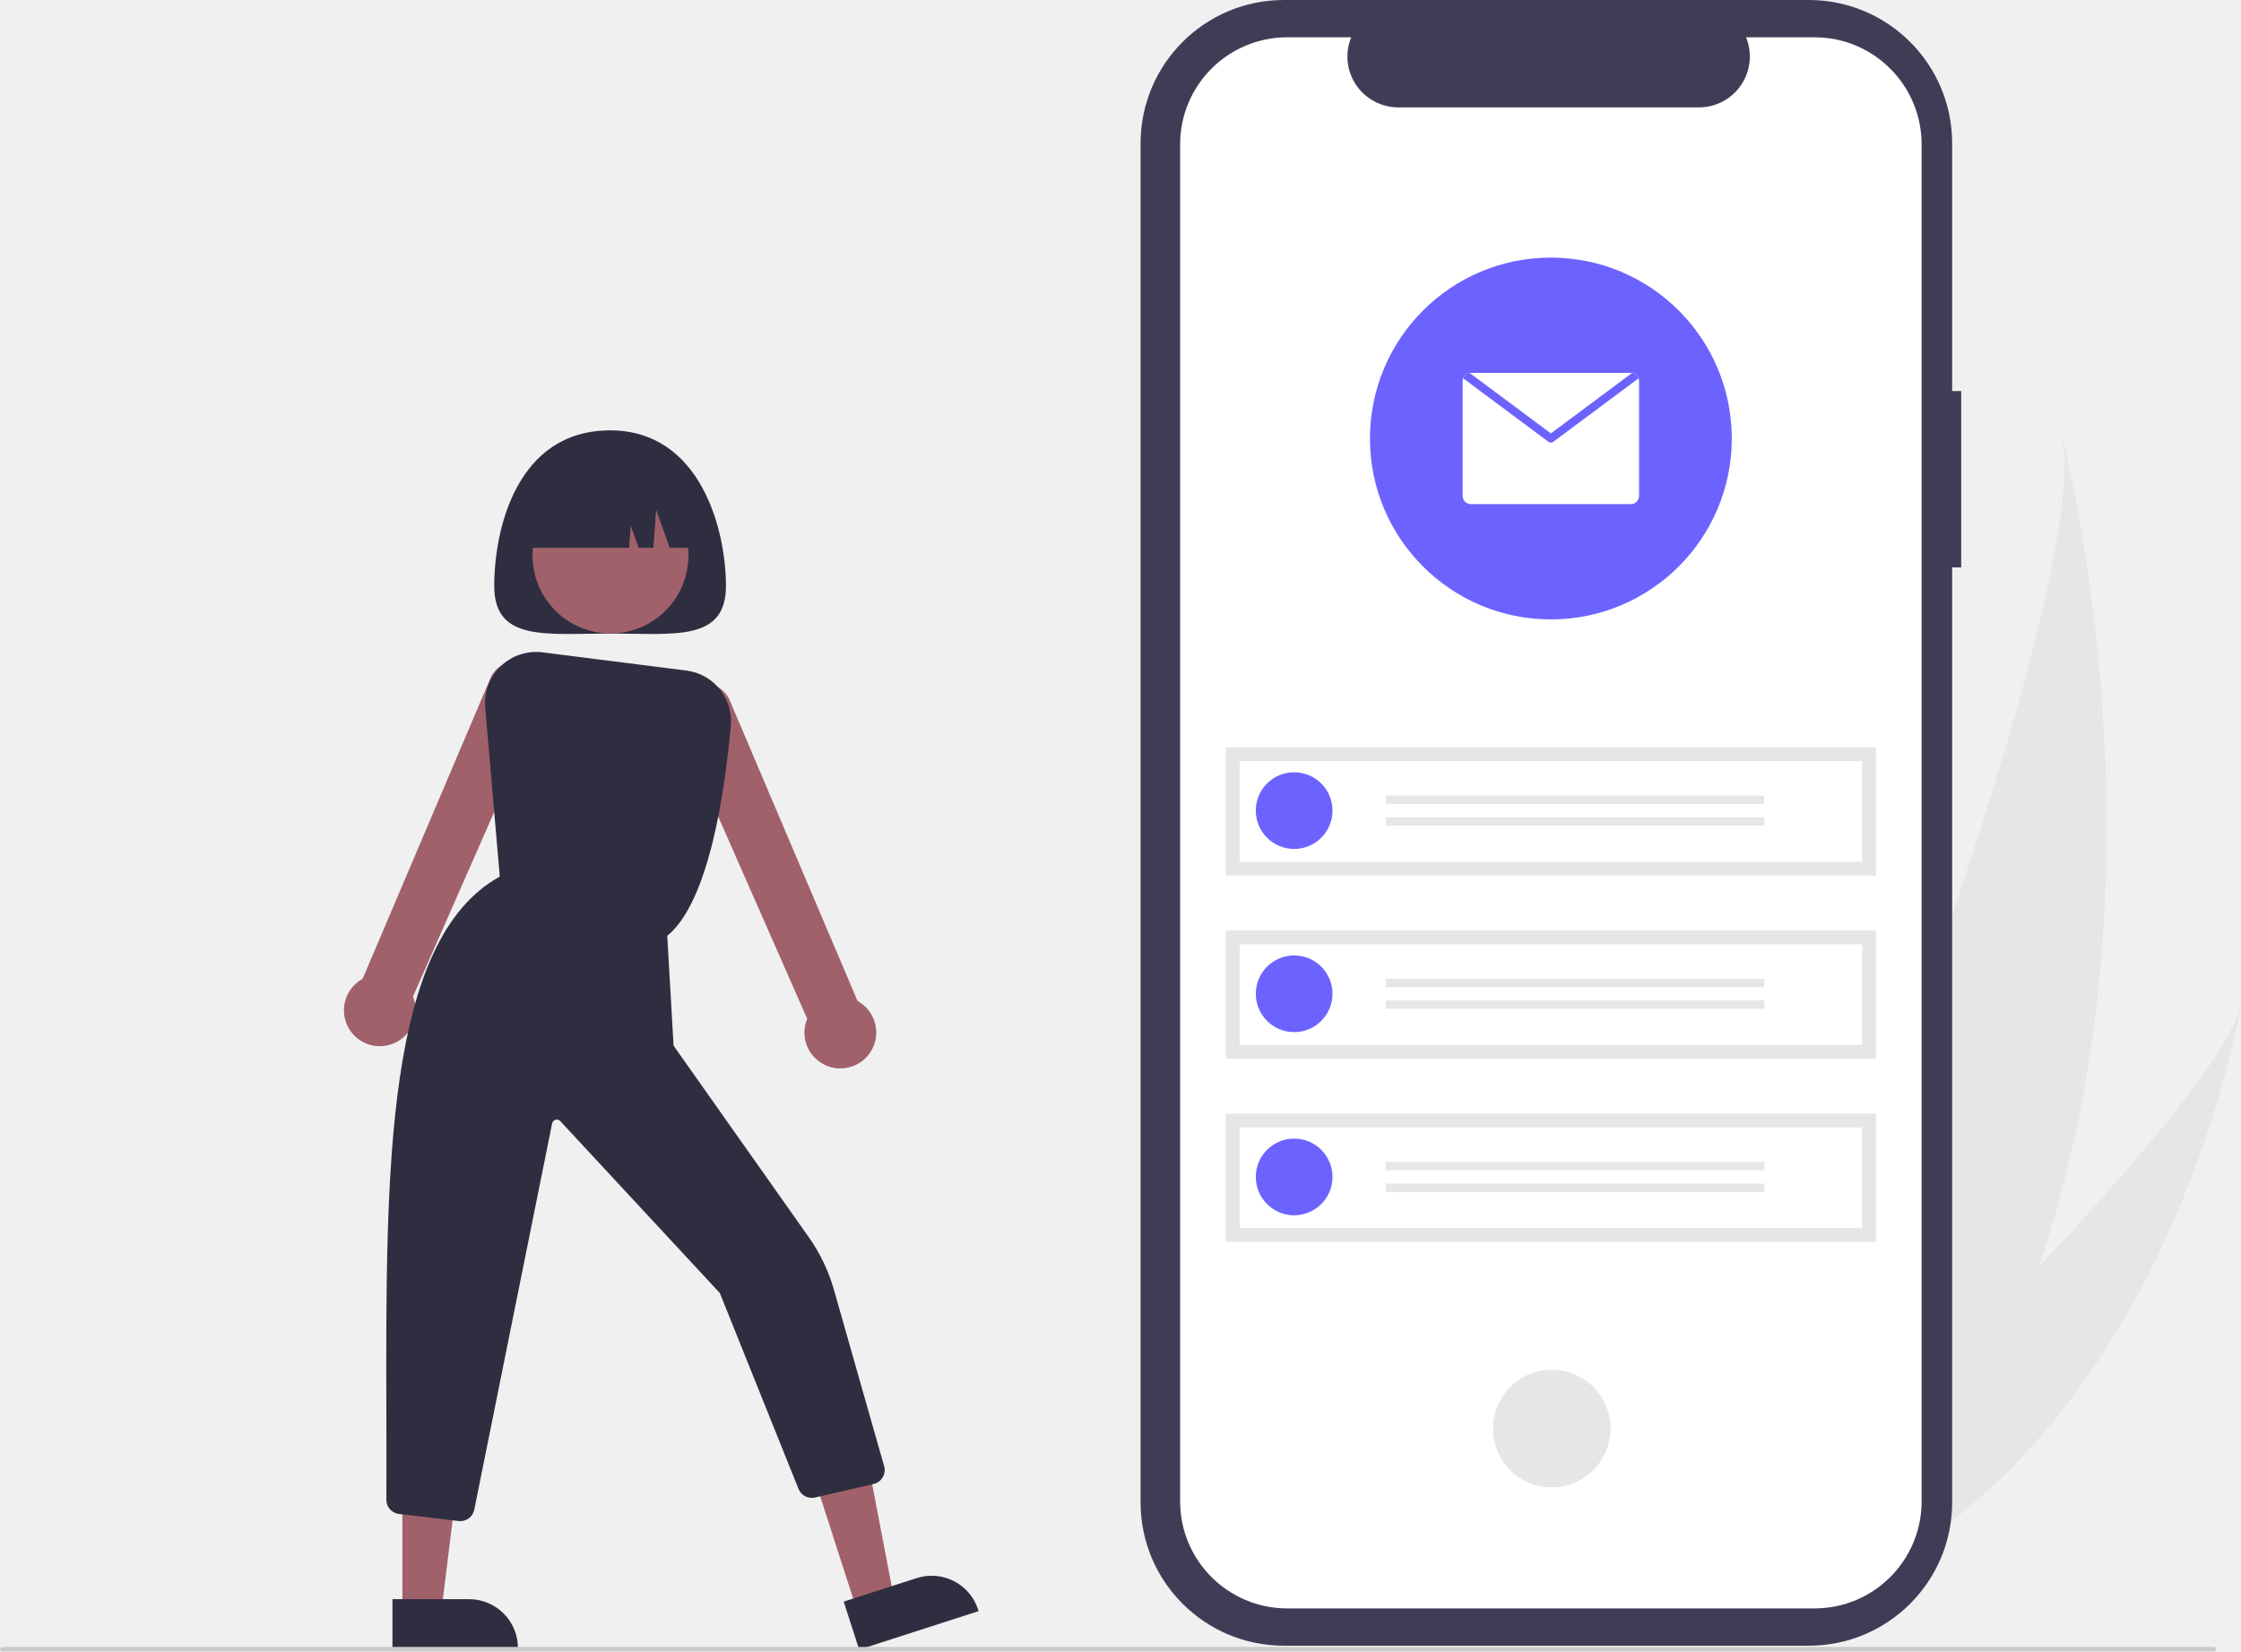
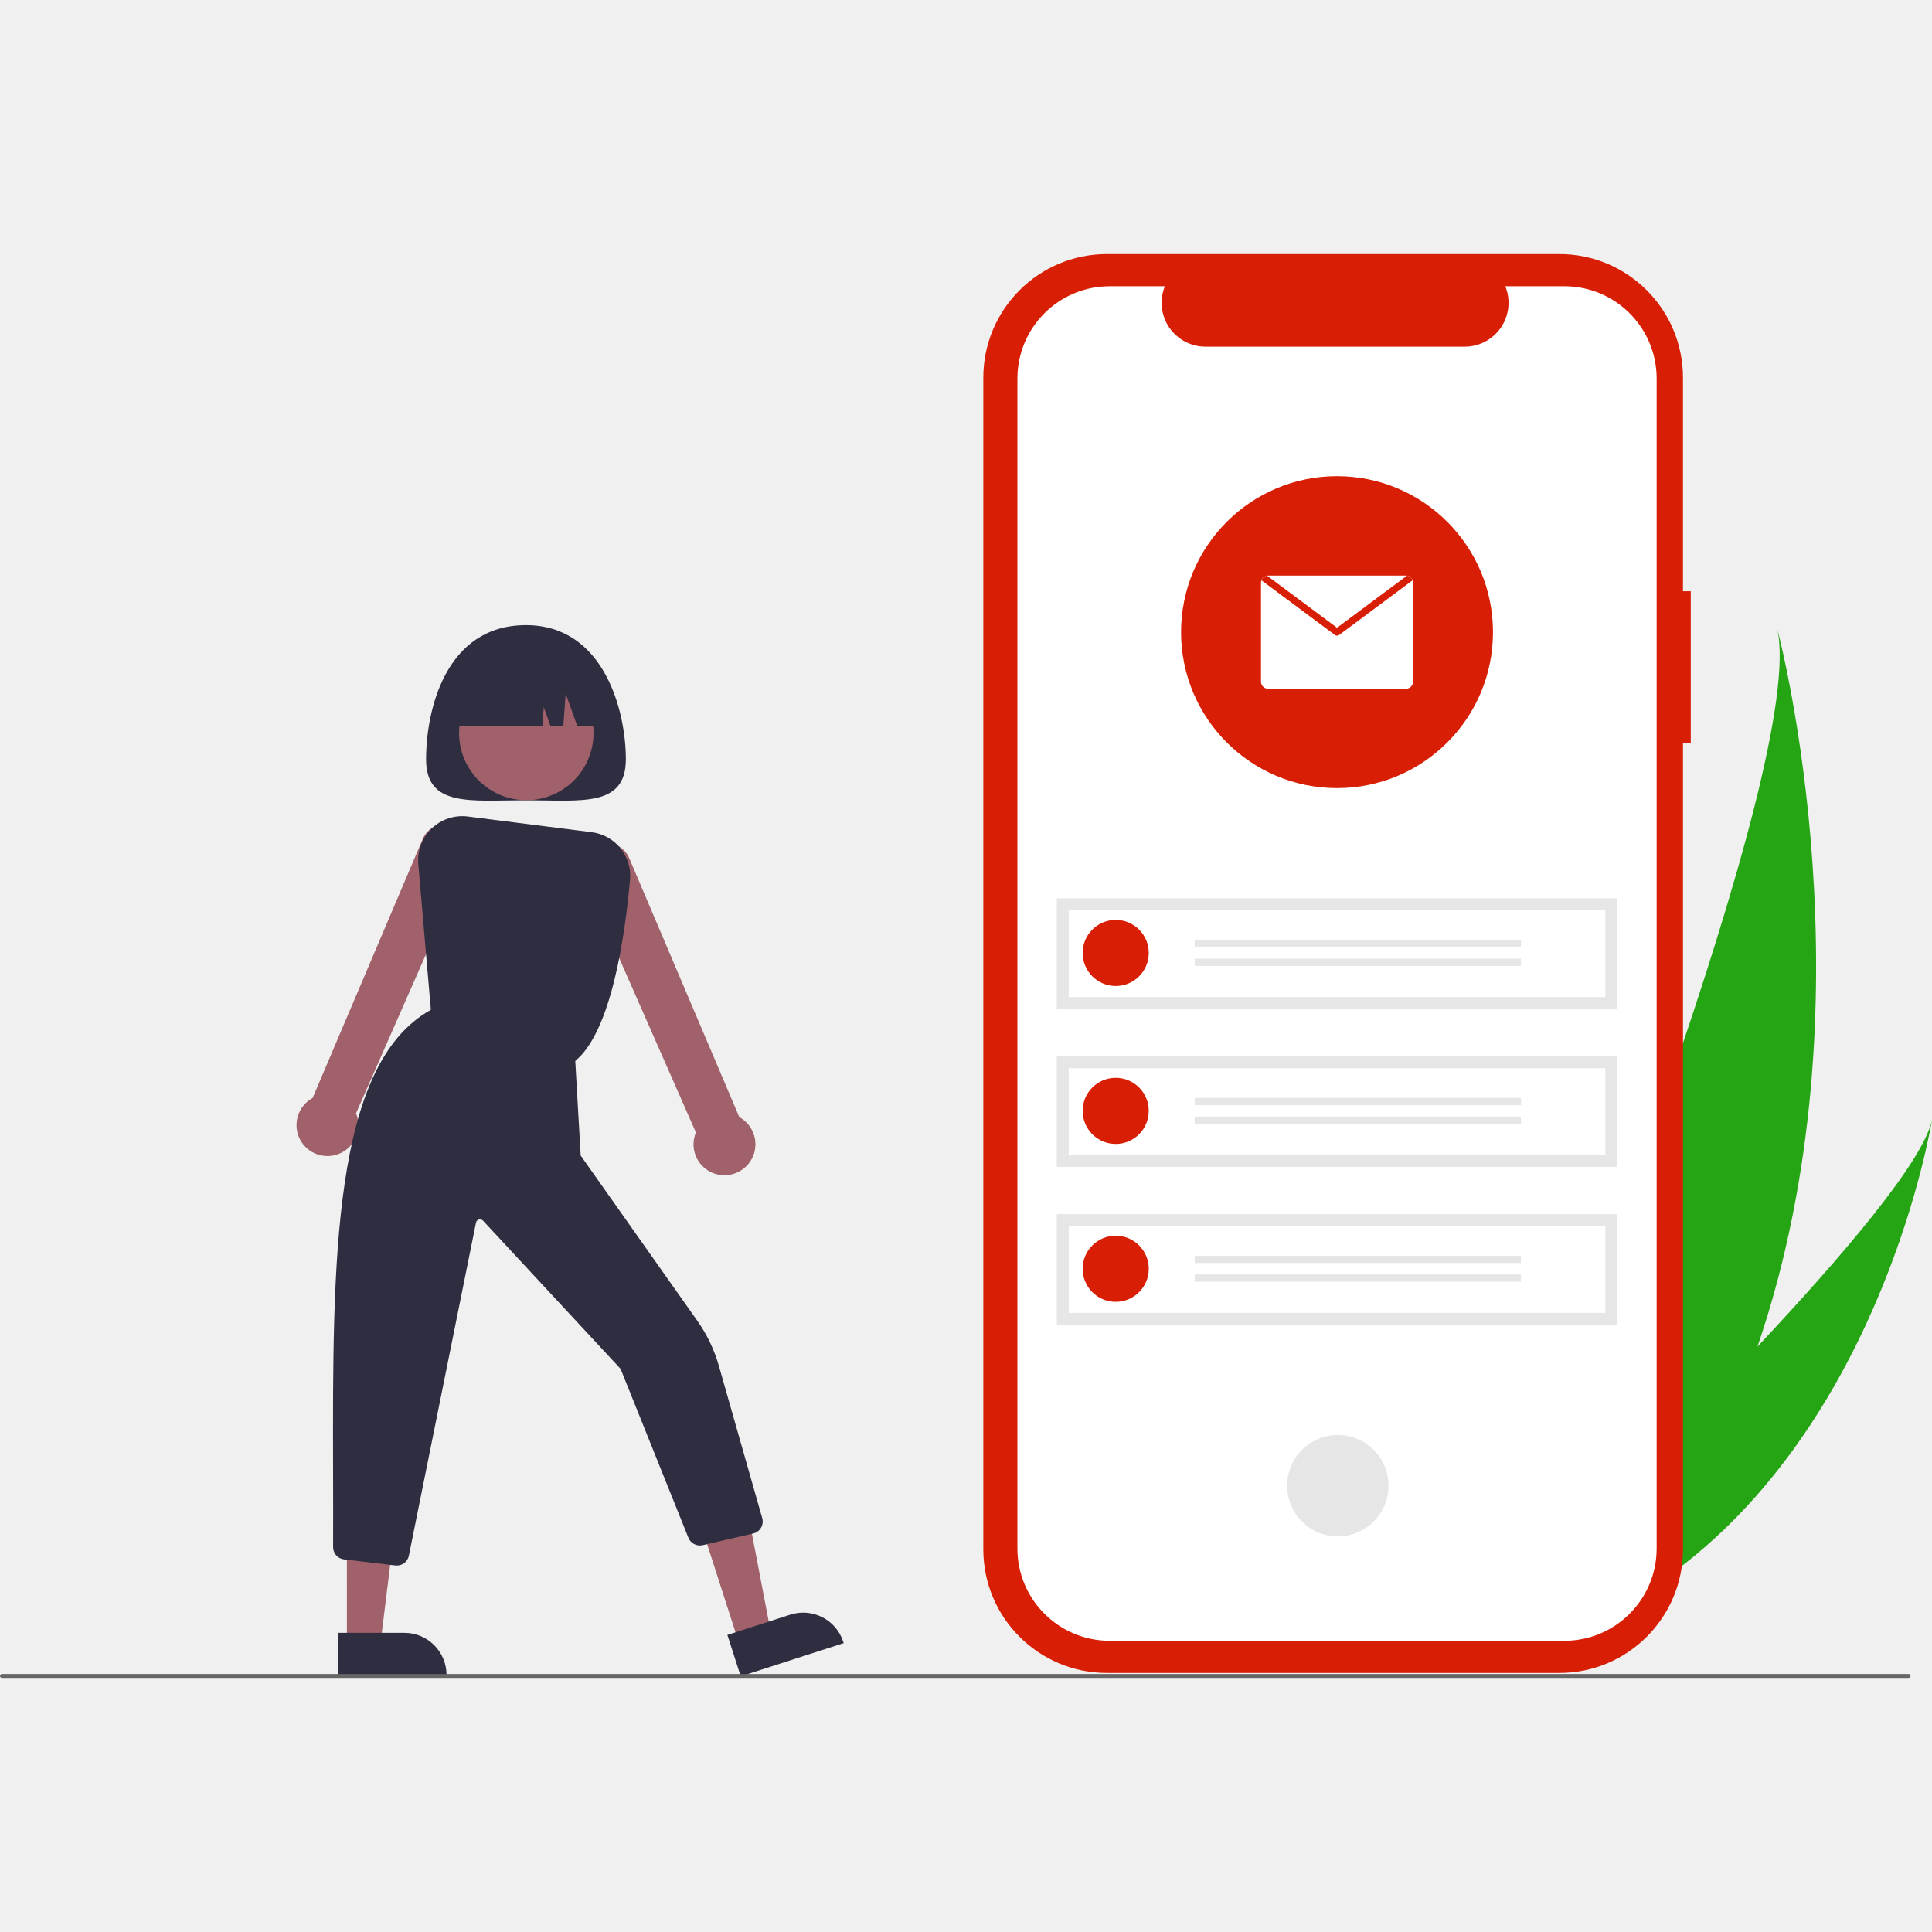
- <svg xmlns="http://www.w3.org/2000/svg" data-name="Layer 1" width="990.988" height="730.321" viewBox="0 0 990.988 730.321">
-   <path d="M1005.997,645.2c-12.865,37.717-30.724,74.983-55.104,109.911-.54.787-1.089,1.557-1.641,2.341l-73.099-22.398c.317-.756.662-1.603,1.031-2.528,22.043-54.539,154.637-386.96,138.908-455.575C1017.58,282.582,1066.217,468.895,1005.997,645.2Z" transform="translate(-104.5058 -84.8394)" fill="#e6e6e6" />
-   <path d="M964.996,759.432c-.878.684-1.781,1.359-2.694,2.018l-54.837-16.802c.643-.613,1.391-1.337,2.252-2.153,14.069-13.575,55.862-54.243,96.28-97.294,43.436-46.264,85.295-95.271,89.497-116.363C1094.717,533.646,1070.127,679.977,964.996,759.432Z" transform="translate(-104.5058 -84.8394)" fill="#e6e6e6" />
-   <path id="adc31fd7-f1bd-4275-a5ba-966b160b5074-1052" data-name="bcf9023f-ac5b-481c-aaa4-352627f2cc6c" d="M971.763,257.784h-4V148.239a63.4,63.4,0,0,0-63.4-63.4h-232.087a63.4,63.4,0,0,0-63.4,63.4v600.974a63.4,63.4,0,0,0,63.4,63.4H904.362a63.4,63.4,0,0,0,63.4-63.4v-413.453h4Z" transform="translate(-104.5058 -84.8394)" fill="#3f3d56" />
-   <path id="ba1c2519-d6d5-475e-b818-d50dee449681-1053" data-name="f7950315-d447-41b3-b140-1076b53a001f" d="M906.921,101.332h-30.295a22.495,22.495,0,0,1-20.828,30.994h-132.959a22.495,22.495,0,0,1-20.827-30.991h-28.3a47.348,47.348,0,0,0-47.348,47.348v0h0v600.089a47.348,47.348,0,0,0,47.348,47.348H906.912a47.348,47.348,0,0,0,47.348-47.348v-0h0V148.68a47.348,47.348,0,0,0-47.348-47.348h0Z" transform="translate(-104.5058 -84.8394)" fill="#fff" />
-   <circle id="b1347523-5d0d-4426-8baa-7e4ff69466d7" data-name="f890d8c3-e731-49cb-a2e5-5c59e9f60352" cx="790.717" cy="716.585" r="26" transform="matrix(0.16018, -0.98709, 0.98709, 0.16018, -147.7803, 1297.468)" fill="#e6e6e6" />
-   <g id="f07fc029-d661-4a9c-a387-d7f638457fb7" data-name="a1a6c59b-3717-4dad-b370-97c9e621082a">
-     <rect id="b6842365-6bf6-421b-a76f-142cad50747e" data-name="aadecade-068c-4f25-a9ef-29b7b9ecc005" x="542.06" y="330.46" width="287.492" height="56.761" fill="#e6e6e6" />
-     <path id="e7fbf384-106f-4cb3-8269-5d203db1b915-1054" data-name="be47b05f-620a-4a83-9c0d-c2bf8bc76fef" d="M652.695,465.932h275.235v-44.5h-275.235Z" transform="translate(-104.5058 -84.8394)" fill="#fff" />
-     <path id="f5c17ec5-dcf3-493c-940c-3f483179e7ee-1055" data-name="a28d2100-c4d0-4925-85de-1e7d52571659" d="M676.789,426.357a16.955,16.955,0,1,1-16.955,16.955,16.955,16.955,0,0,1,16.955-16.955Z" transform="translate(-104.5058 -84.8394)" fill="#6c63ff" />
-     <rect id="adafbf9e-f9c7-4cfa-9aad-5eb67346e79b" data-name="bf3352be-1ca2-4e23-bbaf-f2f5ef64af93" x="612.827" y="351.838" width="167.335" height="3.686" fill="#e6e6e6" />
-     <rect id="be8534b7-df20-46df-9f05-64e7092d168b" data-name="bb396d43-890f-415a-a911-0c113deb0c88" x="612.827" y="361.421" width="167.335" height="3.686" fill="#e6e6e6" />
+ <svg xmlns="http://www.w3.org/2000/svg" id="SvgjsSvg1358" width="288" height="288" version="1.1">
+   <defs id="SvgjsDefs1359" />
+   <g id="SvgjsG1360">
+     <svg width="288" height="288" data-name="Layer 1" viewBox="0 0 990.988 730.321">
+       <path fill="#26a514" d="M1005.997,645.2c-12.865,37.717-30.724,74.983-55.104,109.911-.54.787-1.089,1.557-1.641,2.341l-73.099-22.398c.317-.756.662-1.603,1.031-2.528,22.043-54.539,154.637-386.96,138.908-455.575C1017.58,282.582,1066.217,468.895,1005.997,645.2Z" transform="translate(-104.506 -84.84)" class="colore6e6e6 svgShape" />
+       <path fill="#26a514" d="M964.996,759.432c-.878.684-1.781,1.359-2.694,2.018l-54.837-16.802c.643-.613,1.391-1.337,2.252-2.153,14.069-13.575,55.862-54.243,96.28-97.294,43.436-46.264,85.295-95.271,89.497-116.363C1094.717,533.646,1070.127,679.977,964.996,759.432Z" transform="translate(-104.506 -84.84)" class="colore6e6e6 svgShape" />
+       <path fill="#d81e05" d="M971.763,257.784h-4V148.239a63.4,63.4,0,0,0-63.4-63.4h-232.087a63.4,63.4,0,0,0-63.4,63.4v600.974a63.4,63.4,0,0,0,63.4,63.4H904.362a63.4,63.4,0,0,0,63.4-63.4v-413.453h4Z" data-name="bcf9023f-ac5b-481c-aaa4-352627f2cc6c" transform="translate(-104.506 -84.84)" class="color3f3d56 svgShape" />
+       <path fill="#ffffff" d="M906.921,101.332h-30.295a22.495,22.495,0,0,1-20.828,30.994h-132.959a22.495,22.495,0,0,1-20.827-30.991h-28.3a47.348,47.348,0,0,0-47.348,47.348v0h0v600.089a47.348,47.348,0,0,0,47.348,47.348H906.912a47.348,47.348,0,0,0,47.348-47.348v-0h0V148.68a47.348,47.348,0,0,0-47.348-47.348h0Z" data-name="f7950315-d447-41b3-b140-1076b53a001f" transform="translate(-104.506 -84.84)" class="colorfff svgShape" />
+       <circle cx="790.717" cy="716.585" r="26" fill="#e6e6e6" data-name="f890d8c3-e731-49cb-a2e5-5c59e9f60352" transform="rotate(-80.783 688.604 735.58)" class="colore6e6e6 svgShape" />
+       <g data-name="a1a6c59b-3717-4dad-b370-97c9e621082a" fill="#000000" class="color000 svgShape">
+         <rect width="287.492" height="56.761" x="542.06" y="330.46" fill="#e6e6e6" data-name="aadecade-068c-4f25-a9ef-29b7b9ecc005" class="colore6e6e6 svgShape" />
+         <path fill="#ffffff" d="M652.695,465.932h275.235v-44.5h-275.235Z" data-name="be47b05f-620a-4a83-9c0d-c2bf8bc76fef" transform="translate(-104.506 -84.84)" class="colorfff svgShape" />
+         <path fill="#d81e05" d="M676.789,426.357a16.955,16.955,0,1,1-16.955,16.955,16.955,16.955,0,0,1,16.955-16.955Z" data-name="a28d2100-c4d0-4925-85de-1e7d52571659" transform="translate(-104.506 -84.84)" class="color6c63ff svgShape" />
+         <rect width="167.335" height="3.686" x="612.827" y="351.838" fill="#e6e6e6" data-name="bf3352be-1ca2-4e23-bbaf-f2f5ef64af93" class="colore6e6e6 svgShape" />
+         <rect width="167.335" height="3.686" x="612.827" y="361.421" fill="#e6e6e6" data-name="bb396d43-890f-415a-a911-0c113deb0c88" class="colore6e6e6 svgShape" />
+       </g>
+       <g data-name="a76a8676-f787-4aac-bc26-4d28e625d812" fill="#000000" class="color000 svgShape">
+         <rect width="287.492" height="56.761" x="542.06" y="411.46" fill="#e6e6e6" data-name="a3fed62c-a480-4fda-a6ab-9c7719a11d03" class="colore6e6e6 svgShape" />
+         <path fill="#ffffff" d="M652.695,546.932h275.235v-44.5h-275.235Z" data-name="b2013604-1388-480a-bf39-bc8d6d6f2c30" transform="translate(-104.506 -84.84)" class="colorfff svgShape" />
+         <circle cx="572.283" cy="439.473" r="16.955" fill="#d81e05" data-name="a10785fe-0480-48e0-a209-79d56eb9fb83" class="color6c63ff svgShape" />
+         <rect width="167.335" height="3.686" x="612.827" y="432.838" fill="#e6e6e6" data-name="e4ba10f0-0456-4e2c-9d9e-10f625ff54d2" class="colore6e6e6 svgShape" />
+         <rect width="167.335" height="3.686" x="612.827" y="442.421" fill="#e6e6e6" data-name="a086a789-ddcc-4a0c-b196-f7973999ed5b" class="colore6e6e6 svgShape" />
+       </g>
+       <g data-name="a5a5e7c6-2328-4bbd-a0bc-78368cb001e7" fill="#000000" class="color000 svgShape">
+         <rect width="287.492" height="56.761" x="542.06" y="492.46" fill="#e6e6e6" data-name="be3c08ee-83a5-46f6-b550-c65a1a75b35b" class="colore6e6e6 svgShape" />
+         <path fill="#ffffff" d="M652.695,627.932h275.235v-44.5h-275.235Z" data-name="beee7471-5a7b-446e-b565-9b3273ba023a" transform="translate(-104.506 -84.84)" class="colorfff svgShape" />
+         <circle cx="572.283" cy="520.473" r="16.955" fill="#d81e05" data-name="f8684faf-2b28-4db0-a7a9-e69102a88591" class="color6c63ff svgShape" />
+         <rect width="167.335" height="3.686" x="612.827" y="513.838" fill="#e6e6e6" data-name="e7cf9a62-74c8-4968-991d-f63bde6d8d74" class="colore6e6e6 svgShape" />
+         <rect width="167.335" height="3.686" x="612.827" y="523.421" fill="#e6e6e6" data-name="b57b1a7e-a030-4cfd-a852-c296d4f42a3d" class="colore6e6e6 svgShape" />
+       </g>
+       <circle cx="685.806" cy="193.918" r="80" fill="#d81e05" class="color6c63ff svgShape" />
+       <path fill="#ffffff" d="M829.312,253.362v50.791a3.627,3.627,0,0,1-3.628,3.628H754.94a3.627,3.627,0,0,1-3.628-3.628V253.362a3.394,3.394,0,0,1,.218-1.215,3.589,3.589,0,0,1,2.875-2.367,3.453,3.453,0,0,1,.535-.045h70.744a3.453,3.453,0,0,1,.535.045,3.589,3.589,0,0,1,2.875,2.367A3.394,3.394,0,0,1,829.312,253.362Z" transform="translate(-104.506 -84.84)" class="colorfff svgShape" />
+       <path fill="#d81e05" d="M829.094,252.147,791.391,280.209a1.787,1.787,0,0,1-2.159,0l-37.703-28.062a3.589,3.589,0,0,1,2.875-2.367L790.312,276.499l35.907-26.72A3.589,3.589,0,0,1,829.094,252.147Z" transform="translate(-104.506 -84.84)" class="color6c63ff svgShape" />
+       <path fill="#2f2e41" d="M323.058,343.943c0,24.808,22.939,21.056,51.236,21.056s51.236,3.752,51.236-21.056-11.205-68.782-51.236-68.782C332.884,275.161,323.058,319.135,323.058,343.943Z" transform="translate(-104.506 -84.84)" class="color2f2e41 svgShape" />
+       <polygon fill="#a0616a" points="378.996 712.276 395.376 706.996 382.806 641.306 358.631 649.099 378.996 712.276" class="colora0616a svgShape" />
+       <path fill="#2f2e41" d="M477.601,793.115l32.257-10.398.001-0a21.598,21.598,0,0,1,27.182,13.931l.215.668-52.814,17.024Z" transform="translate(-104.506 -84.84)" class="color2f2e41 svgShape" />
+       <polygon fill="#a0616a" points="177.937 712.818 195.147 712.817 203.334 646.438 177.934 646.439 177.937 712.818" class="colora0616a svgShape" />
+       <path fill="#2f2e41" d="M278.054,792.039l33.891-.001h.001a21.598,21.598,0,0,1,21.598,21.598v.702l-55.49.002Z" transform="translate(-104.506 -84.84)" class="color2f2e41 svgShape" />
+       <path fill="#a0616a" d="M260.225 541.726h0a15.872 15.872 0 012.65-22.746 15.301 15.301 0 011.975-1.261l56.136-132.027a12.707 12.707 0 1123.944 8.514L287.123 525.566a15.865 15.865 0 01-26.898 16.159zM467.807 554.972a15.768 15.768 0 01-6.342-19.579L403.639 403.988a12.707 12.707 0 1123.944-8.516L483.737 527.544a15.3 15.3 0 011.975 1.261 15.872 15.872 0 012.65 22.746h0a15.887 15.887 0 01-12.275 5.768A15.692 15.692 0 01467.807 554.972z" transform="translate(-104.506 -84.84)" class="colora0616a svgShape" />
+       <circle cx="374.465" cy="330.481" r="34.477" fill="#a0616a" transform="rotate(-28.663 156.176 492.586)" class="colora0616a svgShape" />
+       <path fill="#2f2e41" d="M325.909,477.13,319.071,397.7a22.615,22.615,0,0,1,25.371-24.376l63.537,8.043a22.564,22.564,0,0,1,19.682,24.483c-2.523,28.382-9.563,78.208-28.367,93.054l-.287.226Z" transform="translate(-104.506 -84.84)" class="color2f2e41 svgShape" />
+       <path fill="#2f2e41" d="M307.357 757.491l-26.359-3.124a6.294 6.294 0 01-5.638-6.302c.058-12.684.025-25.676-.006-38.238-.269-107.636-.524-209.302 50.172-237.356l.274-.151 73.734 25.522 2.823 49.399 59.858 84.799a75.922 75.922 0 0111.023 23.053l22.24 78.125a6.317 6.317 0 01-4.655 7.885l-25.924 5.982a6.323 6.323 0 01-7.339-3.948l-34.736-86.484-70.584-76.056a2.105 2.105 0 00-3.579 1.045L314.23 752.46a6.3 6.3 0 01-6.873 5.031zM414.3 327.098v0H400.664l-6.016-16.845-1.203 16.845h-6.518l-3.509-9.826-.702 9.826H334.288v0a36.497 36.497 0 0136.497-36.497h7.019A36.497 36.497 0 01414.3 327.098z" transform="translate(-104.506 -84.84)" class="color2f2e41 svgShape" />
+       <path fill="#666666" d="M1083.506,815.161h-978a1,1,0,0,1,0-2h978a1,1,0,0,1,0,2Z" transform="translate(-104.506 -84.84)" class="colorcacaca svgShape" />
+     </svg>
  </g>
-   <g id="e9d029e2-4dd4-4647-b108-53b557302a97" data-name="a76a8676-f787-4aac-bc26-4d28e625d812">
-     <rect id="b4cf72e5-4ba6-4e2b-b14c-1171a63de167" data-name="a3fed62c-a480-4fda-a6ab-9c7719a11d03" x="542.06" y="411.46" width="287.492" height="56.761" fill="#e6e6e6" />
-     <path id="abc8e350-e50b-4525-a5c6-ed7f7a98e41a-1056" data-name="b2013604-1388-480a-bf39-bc8d6d6f2c30" d="M652.695,546.932h275.235v-44.5h-275.235Z" transform="translate(-104.5058 -84.8394)" fill="#fff" />
-     <circle id="b1ceed28-7a6c-48a0-a241-2405df300e97" data-name="a10785fe-0480-48e0-a209-79d56eb9fb83" cx="572.283" cy="439.473" r="16.955" fill="#6c63ff" />
-     <rect id="afcf7a73-8185-49b7-bb67-77f1fdddc979" data-name="e4ba10f0-0456-4e2c-9d9e-10f625ff54d2" x="612.827" y="432.838" width="167.335" height="3.686" fill="#e6e6e6" />
-     <rect id="be6a92c9-7616-468a-a67a-29b28eb9632c" data-name="a086a789-ddcc-4a0c-b196-f7973999ed5b" x="612.827" y="442.421" width="167.335" height="3.686" fill="#e6e6e6" />
-   </g>
-   <g id="f4943932-aa58-49fe-bbcc-e4a4546cf491" data-name="a5a5e7c6-2328-4bbd-a0bc-78368cb001e7">
-     <rect id="b57d1f36-8955-4db1-8860-63423d74537a" data-name="be3c08ee-83a5-46f6-b550-c65a1a75b35b" x="542.06" y="492.46" width="287.492" height="56.761" fill="#e6e6e6" />
-     <path id="a63cfb64-3b51-4102-91ab-4269507e4ee8-1057" data-name="beee7471-5a7b-446e-b565-9b3273ba023a" d="M652.695,627.932h275.235v-44.5h-275.235Z" transform="translate(-104.5058 -84.8394)" fill="#fff" />
-     <circle id="a17c1f24-f75d-4e1e-acc5-863bf9fe01d1" data-name="f8684faf-2b28-4db0-a7a9-e69102a88591" cx="572.283" cy="520.473" r="16.955" fill="#6c63ff" />
-     <rect id="f940ca31-2ab4-48ba-9a2d-1c1060c535fd" data-name="e7cf9a62-74c8-4968-991d-f63bde6d8d74" x="612.827" y="513.838" width="167.335" height="3.686" fill="#e6e6e6" />
-     <rect id="bd14fb11-4b03-46c5-a221-969a54d151d4" data-name="b57b1a7e-a030-4cfd-a852-c296d4f42a3d" x="612.827" y="523.421" width="167.335" height="3.686" fill="#e6e6e6" />
-   </g>
-   <circle cx="685.806" cy="193.918" r="80" fill="#6c63ff" />
-   <path d="M829.312,253.362v50.791a3.627,3.627,0,0,1-3.628,3.628H754.94a3.627,3.627,0,0,1-3.628-3.628V253.362a3.394,3.394,0,0,1,.218-1.215,3.589,3.589,0,0,1,2.875-2.367,3.453,3.453,0,0,1,.535-.045h70.744a3.453,3.453,0,0,1,.535.045,3.589,3.589,0,0,1,2.875,2.367A3.394,3.394,0,0,1,829.312,253.362Z" transform="translate(-104.5058 -84.8394)" fill="#fff" />
-   <path d="M829.094,252.147,791.391,280.209a1.787,1.787,0,0,1-2.159,0l-37.703-28.062a3.589,3.589,0,0,1,2.875-2.367L790.312,276.499l35.907-26.72A3.589,3.589,0,0,1,829.094,252.147Z" transform="translate(-104.5058 -84.8394)" fill="#6c63ff" />
-   <path d="M323.058,343.943c0,24.808,22.939,21.056,51.236,21.056s51.236,3.752,51.236-21.056-11.205-68.782-51.236-68.782C332.884,275.161,323.058,319.135,323.058,343.943Z" transform="translate(-104.5058 -84.8394)" fill="#2f2e41" />
-   <polygon points="378.996 712.276 395.376 706.996 382.806 641.306 358.631 649.099 378.996 712.276" fill="#a0616a" />
-   <path d="M477.601,793.115l32.257-10.398.001-0a21.598,21.598,0,0,1,27.182,13.931l.215.668-52.814,17.024Z" transform="translate(-104.5058 -84.8394)" fill="#2f2e41" />
-   <polygon points="177.937 712.818 195.147 712.817 203.334 646.438 177.934 646.439 177.937 712.818" fill="#a0616a" />
-   <path d="M278.054,792.039l33.891-.001h.001a21.598,21.598,0,0,1,21.598,21.598v.702l-55.49.002Z" transform="translate(-104.5058 -84.8394)" fill="#2f2e41" />
-   <path d="M260.225,541.726h0a15.872,15.872,0,0,1,2.65-22.746,15.301,15.301,0,0,1,1.975-1.261l56.136-132.027a12.707,12.707,0,1,1,23.944,8.514L287.123,525.566a15.865,15.865,0,0,1-26.898,16.159Z" transform="translate(-104.5058 -84.8394)" fill="#a0616a" />
-   <path d="M467.807,554.972a15.768,15.768,0,0,1-6.342-19.579L403.639,403.988a12.707,12.707,0,1,1,23.944-8.516L483.737,527.544a15.3,15.3,0,0,1,1.975,1.261,15.872,15.872,0,0,1,2.65,22.746h0a15.887,15.887,0,0,1-12.275,5.768A15.692,15.692,0,0,1,467.807,554.972Z" transform="translate(-104.5058 -84.8394)" fill="#a0616a" />
-   <circle cx="374.465" cy="330.481" r="34.477" transform="translate(-217.135 135.2756) rotate(-28.6632)" fill="#a0616a" />
-   <path d="M325.909,477.13,319.071,397.7a22.615,22.615,0,0,1,25.371-24.376l63.537,8.043a22.564,22.564,0,0,1,19.682,24.483c-2.523,28.382-9.563,78.208-28.367,93.054l-.287.226Z" transform="translate(-104.5058 -84.8394)" fill="#2f2e41" />
-   <path d="M307.357,757.491l-26.359-3.124a6.294,6.294,0,0,1-5.638-6.302c.058-12.684.025-25.676-.006-38.238-.269-107.636-.524-209.302,50.172-237.356l.274-.151,73.734,25.522,2.823,49.399,59.858,84.799a75.922,75.922,0,0,1,11.023,23.053l22.24,78.125a6.317,6.317,0,0,1-4.655,7.885l-25.924,5.982a6.323,6.323,0,0,1-7.339-3.948l-34.736-86.484-70.584-76.056a2.105,2.105,0,0,0-3.579,1.045L314.23,752.46a6.3,6.3,0,0,1-6.873,5.031Z" transform="translate(-104.5058 -84.8394)" fill="#2f2e41" />
-   <path d="M414.3,327.098v0H400.664l-6.016-16.845-1.203,16.845h-6.518l-3.509-9.826-.702,9.826H334.288v0a36.497,36.497,0,0,1,36.497-36.497h7.019A36.497,36.497,0,0,1,414.3,327.098Z" transform="translate(-104.5058 -84.8394)" fill="#2f2e41" />
-   <path d="M1083.506,815.161h-978a1,1,0,0,1,0-2h978a1,1,0,0,1,0,2Z" transform="translate(-104.5058 -84.8394)" fill="#cacaca" />
</svg>
